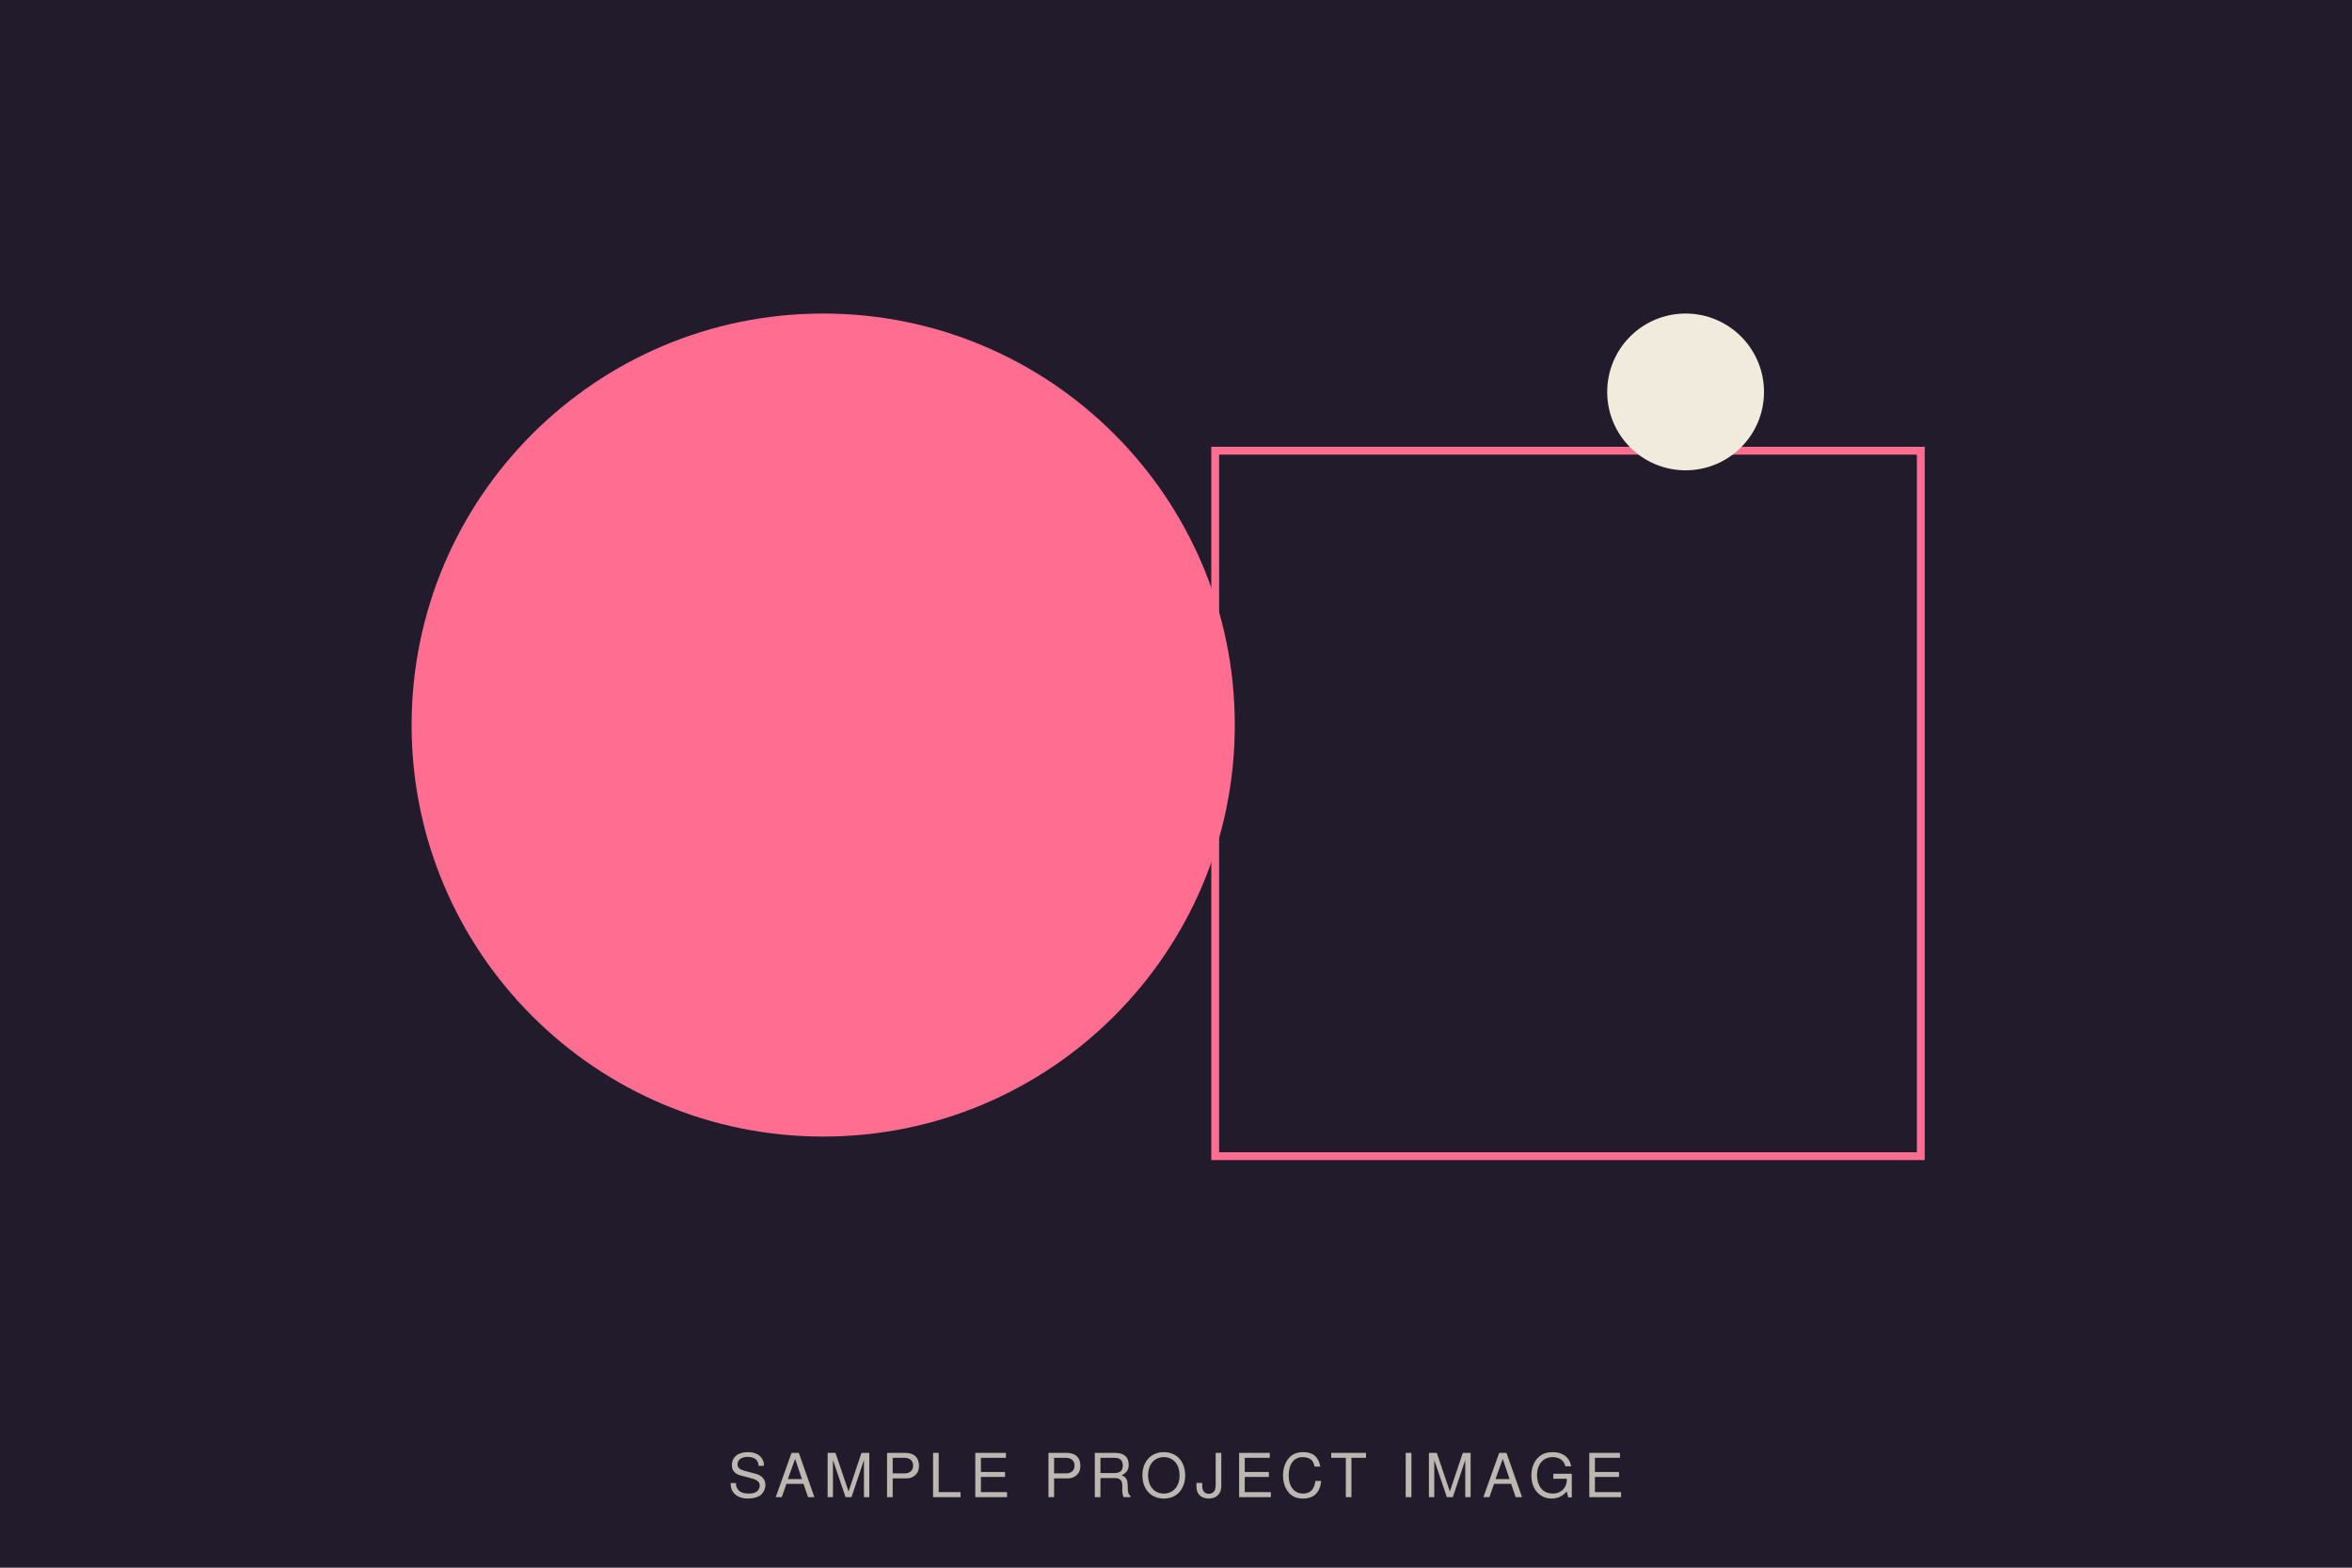
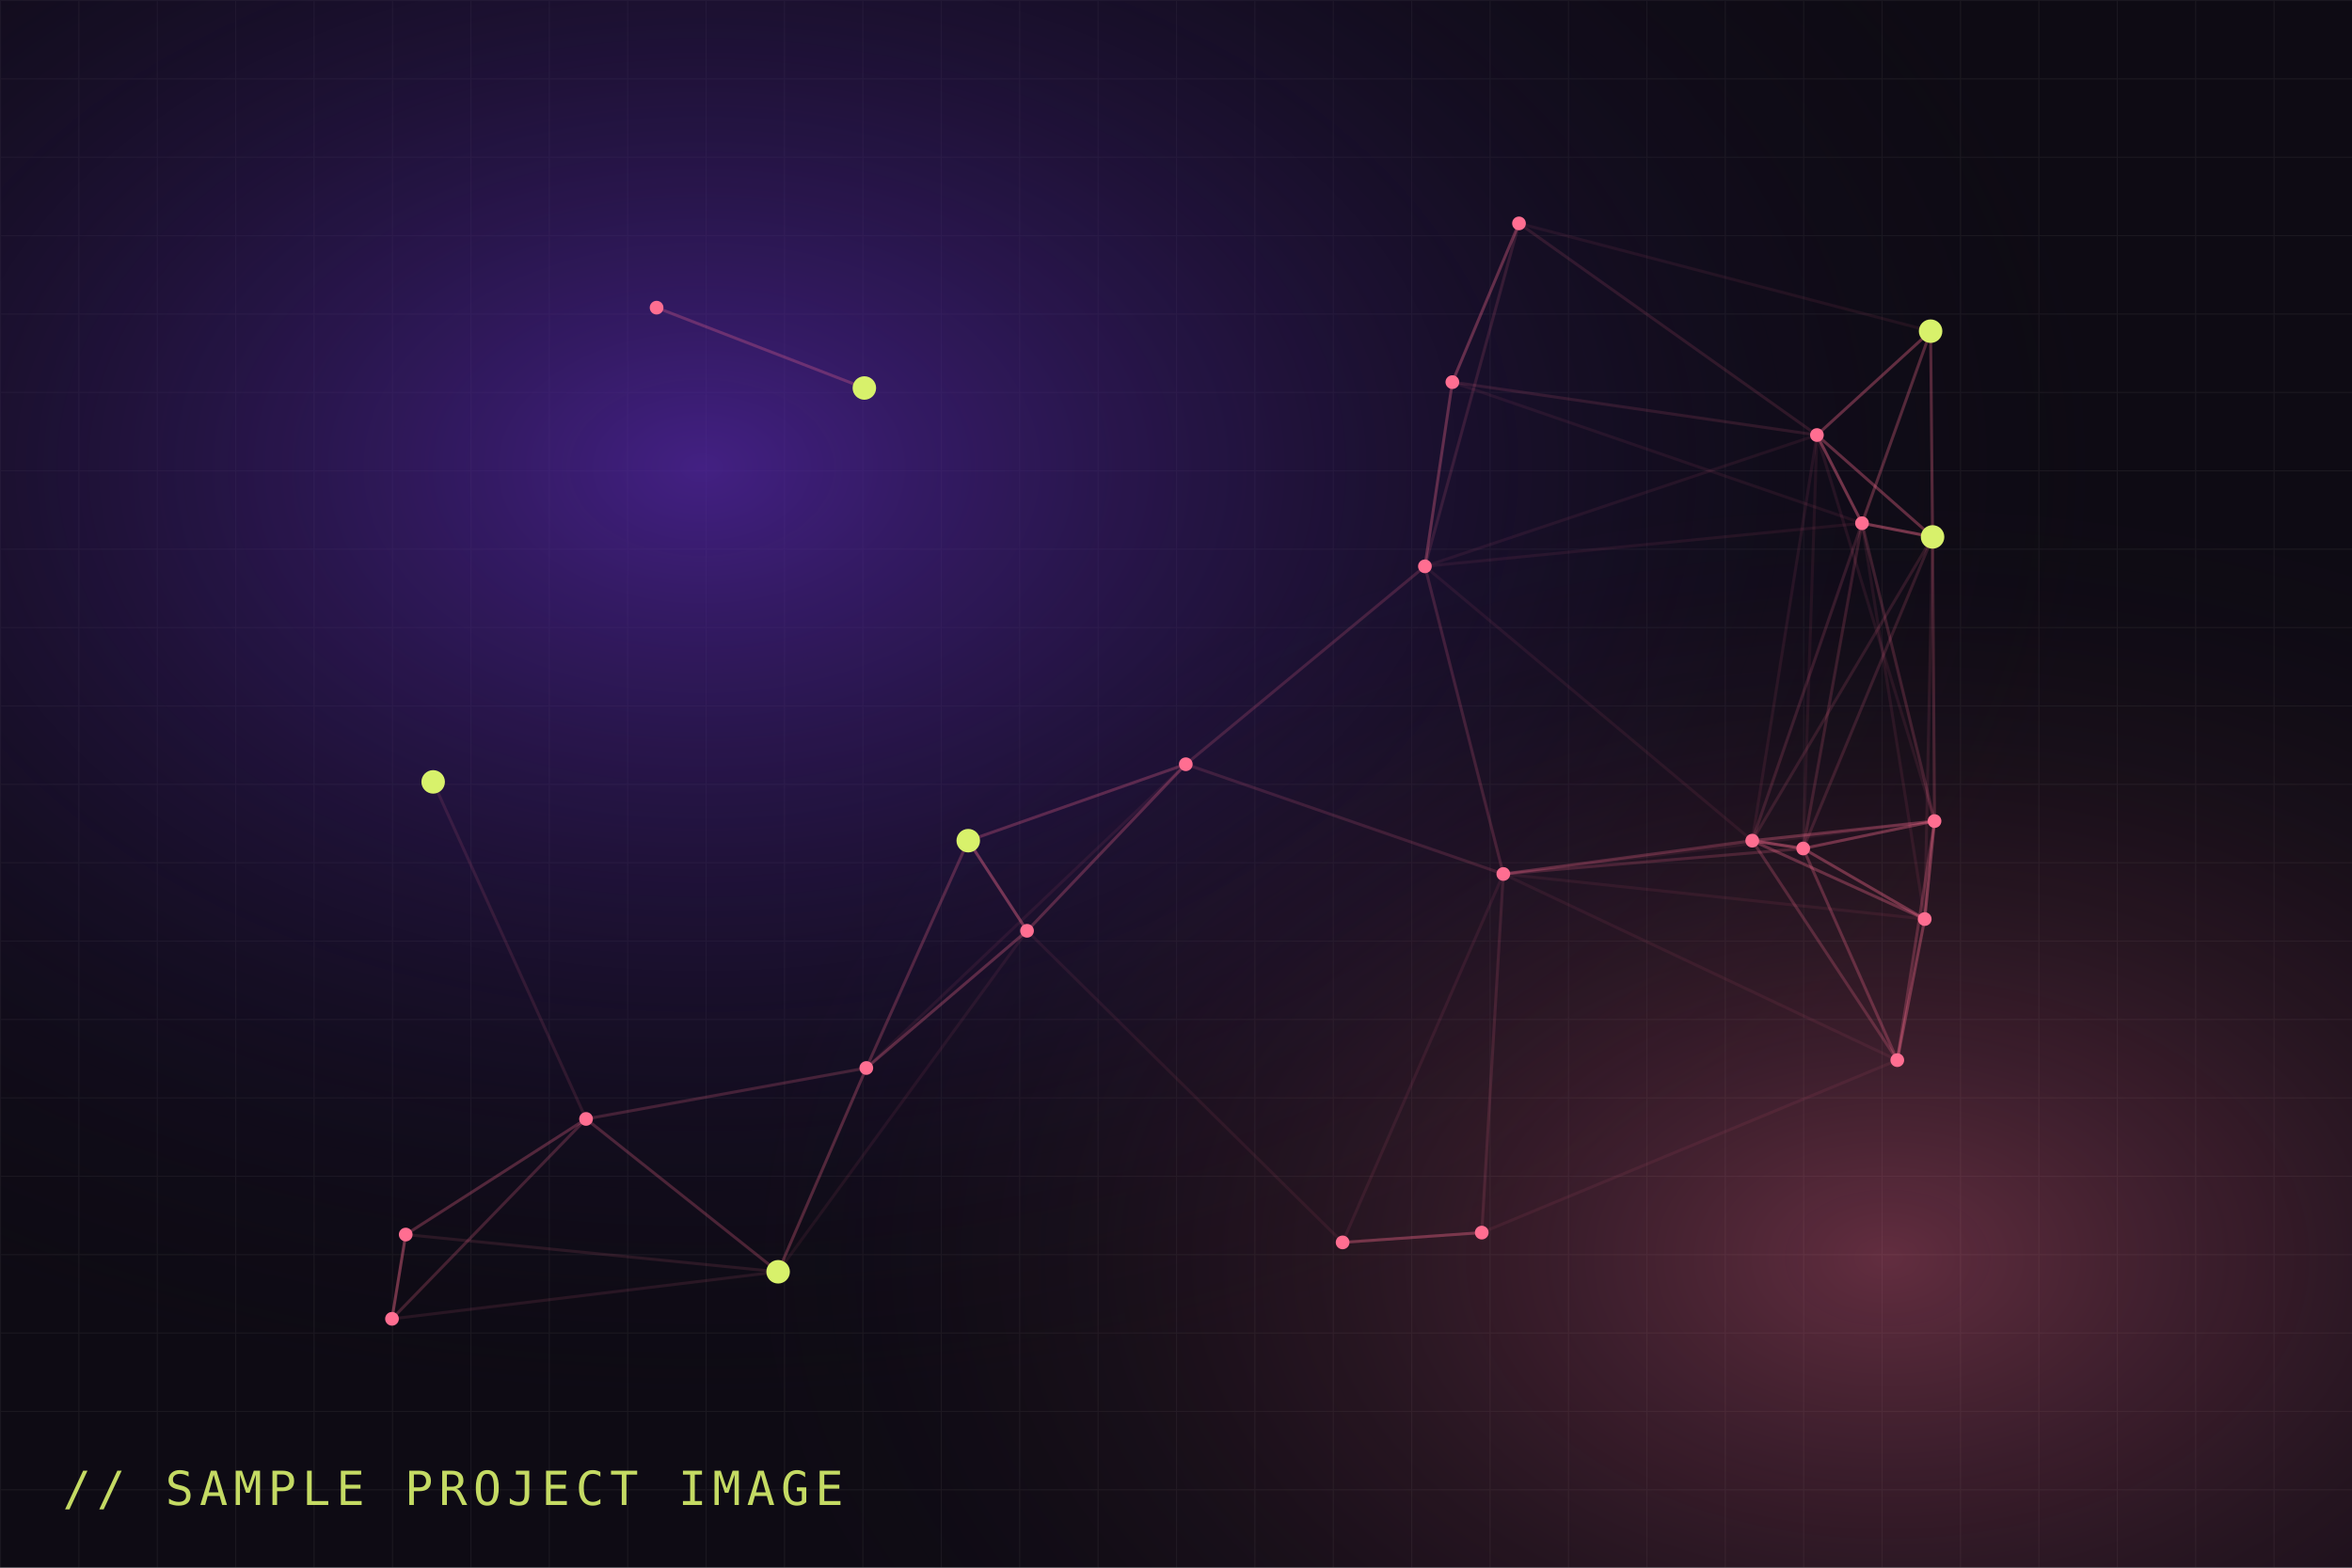
<svg xmlns="http://www.w3.org/2000/svg" viewBox="0 0 1200 800" width="1200" height="800">
-   <rect width="1200" height="800" fill="#211B2B" />
-   <rect x="210" y="160" width="420" height="420" rx="210" fill="#FF6E91" />
-   <rect x="620" y="230" width="360" height="360" fill="none" stroke="#FF6E91" stroke-width="4" />
-   <circle cx="860" cy="200" r="40" fill="#F1EBDD" />
-   <text x="600.0" y="764" text-anchor="middle" font-family="Helvetica, Arial, sans-serif" font-size="31" letter-spacing="4" fill="#F1EBDD" opacity="0.75">SAMPLE PROJECT IMAGE</text>
+   <defs>
+     <radialGradient id="g1" cx="30%" cy="30%" r="60%">
+       <stop offset="0" stop-color="#5427A8" stop-opacity=".75" />
+       <stop offset="1" stop-color="#0E0B14" stop-opacity="0" />
+     </radialGradient>
+     <radialGradient id="g2" cx="80%" cy="80%" r="50%">
+       <stop offset="0" stop-color="#FF6E91" stop-opacity=".35" />
+       <stop offset="1" stop-color="#0E0B14" stop-opacity="0" />
+     </radialGradient>
+     <pattern id="grid" width="40" height="40" patternUnits="userSpaceOnUse">
+       <path d="M40 0H0V40" fill="none" stroke="#F1EBDD" stroke-opacity=".06" />
+     </pattern>
+   </defs>
+   <rect width="1200" height="800" fill="#0E0B14" />
+   <rect width="1200" height="800" fill="url(#grid)" />
+   <rect width="1200" height="800" fill="url(#g1)" />
+   <rect width="1200" height="800" fill="url(#g2)" />
+   <line x1="985" y1="169" x2="927" y2="222" stroke="#FF6E91" stroke-opacity="0.34" stroke-width="1.5" />
+   <line x1="985" y1="169" x2="986" y2="274" stroke="#FF6E91" stroke-opacity="0.29" stroke-width="1.5" />
+   <line x1="985" y1="169" x2="775" y2="114" stroke="#FF6E91" stroke-opacity="0.08" stroke-width="1.5" />
+   <line x1="985" y1="169" x2="950" y2="267" stroke="#FF6E91" stroke-opacity="0.29" stroke-width="1.5" />
+   <line x1="200" y1="673" x2="397" y2="649" stroke="#FF6E91" stroke-opacity="0.11" stroke-width="1.5" />
+   <line x1="200" y1="673" x2="299" y2="571" stroke="#FF6E91" stroke-opacity="0.22" stroke-width="1.5" />
+   <line x1="200" y1="673" x2="207" y2="630" stroke="#FF6E91" stroke-opacity="0.41" stroke-width="1.5" />
+   <line x1="335" y1="157" x2="441" y2="198" stroke="#FF6E91" stroke-opacity="0.27" stroke-width="1.5" />
+   <line x1="727" y1="289" x2="927" y2="222" stroke="#FF6E91" stroke-opacity="0.08" stroke-width="1.5" />
+   <line x1="727" y1="289" x2="775" y2="114" stroke="#FF6E91" stroke-opacity="0.14" stroke-width="1.5" />
+   <line x1="727" y1="289" x2="894" y2="429" stroke="#FF6E91" stroke-opacity="0.08" stroke-width="1.5" />
+   <line x1="727" y1="289" x2="767" y2="446" stroke="#FF6E91" stroke-opacity="0.18" stroke-width="1.5" />
+   <line x1="727" y1="289" x2="741" y2="195" stroke="#FF6E91" stroke-opacity="0.31" stroke-width="1.5" />
+   <line x1="727" y1="289" x2="605" y2="390" stroke="#FF6E91" stroke-opacity="0.19" stroke-width="1.5" />
+   <line x1="727" y1="289" x2="950" y2="267" stroke="#FF6E91" stroke-opacity="0.08" stroke-width="1.5" />
+   <line x1="927" y1="222" x2="986" y2="274" stroke="#FF6E91" stroke-opacity="0.34" stroke-width="1.5" />
+   <line x1="927" y1="222" x2="775" y2="114" stroke="#FF6E91" stroke-opacity="0.13" stroke-width="1.5" />
+   <line x1="927" y1="222" x2="920" y2="433" stroke="#FF6E91" stroke-opacity="0.08" stroke-width="1.5" />
+   <line x1="927" y1="222" x2="894" y2="429" stroke="#FF6E91" stroke-opacity="0.09" stroke-width="1.5" />
+   <line x1="927" y1="222" x2="987" y2="419" stroke="#FF6E91" stroke-opacity="0.09" stroke-width="1.5" />
+   <line x1="927" y1="222" x2="741" y2="195" stroke="#FF6E91" stroke-opacity="0.13" stroke-width="1.5" />
+   <line x1="927" y1="222" x2="950" y2="267" stroke="#FF6E91" stroke-opacity="0.40" stroke-width="1.5" />
+   <line x1="986" y1="274" x2="920" y2="433" stroke="#FF6E91" stroke-opacity="0.16" stroke-width="1.5" />
+   <line x1="986" y1="274" x2="894" y2="429" stroke="#FF6E91" stroke-opacity="0.14" stroke-width="1.5" />
+   <line x1="986" y1="274" x2="987" y2="419" stroke="#FF6E91" stroke-opacity="0.21" stroke-width="1.5" />
+   <line x1="986" y1="274" x2="982" y2="469" stroke="#FF6E91" stroke-opacity="0.11" stroke-width="1.5" />
+   <line x1="986" y1="274" x2="950" y2="267" stroke="#FF6E91" stroke-opacity="0.43" stroke-width="1.5" />
+   <line x1="685" y1="634" x2="756" y2="629" stroke="#FF6E91" stroke-opacity="0.36" stroke-width="1.5" />
+   <line x1="685" y1="634" x2="767" y2="446" stroke="#FF6E91" stroke-opacity="0.09" stroke-width="1.5" />
+   <line x1="685" y1="634" x2="524" y2="475" stroke="#FF6E91" stroke-opacity="0.08" stroke-width="1.5" />
+   <line x1="756" y1="629" x2="968" y2="541" stroke="#FF6E91" stroke-opacity="0.08" stroke-width="1.5" />
+   <line x1="756" y1="629" x2="767" y2="446" stroke="#FF6E91" stroke-opacity="0.14" stroke-width="1.5" />
+   <line x1="775" y1="114" x2="741" y2="195" stroke="#FF6E91" stroke-opacity="0.33" stroke-width="1.5" />
+   <line x1="920" y1="433" x2="894" y2="429" stroke="#FF6E91" stroke-opacity="0.45" stroke-width="1.5" />
+   <line x1="920" y1="433" x2="968" y2="541" stroke="#FF6E91" stroke-opacity="0.27" stroke-width="1.5" />
+   <line x1="920" y1="433" x2="987" y2="419" stroke="#FF6E91" stroke-opacity="0.36" stroke-width="1.5" />
+   <line x1="920" y1="433" x2="767" y2="446" stroke="#FF6E91" stroke-opacity="0.19" stroke-width="1.5" />
+   <line x1="920" y1="433" x2="982" y2="469" stroke="#FF6E91" stroke-opacity="0.36" stroke-width="1.5" />
+   <line x1="920" y1="433" x2="950" y2="267" stroke="#FF6E91" stroke-opacity="0.17" stroke-width="1.5" />
+   <line x1="894" y1="429" x2="968" y2="541" stroke="#FF6E91" stroke-opacity="0.23" stroke-width="1.5" />
+   <line x1="894" y1="429" x2="987" y2="419" stroke="#FF6E91" stroke-opacity="0.31" stroke-width="1.5" />
+   <line x1="894" y1="429" x2="767" y2="446" stroke="#FF6E91" stroke-opacity="0.25" stroke-width="1.5" />
+   <line x1="894" y1="429" x2="982" y2="469" stroke="#FF6E91" stroke-opacity="0.31" stroke-width="1.5" />
+   <line x1="894" y1="429" x2="950" y2="267" stroke="#FF6E91" stroke-opacity="0.16" stroke-width="1.5" />
+   <line x1="968" y1="541" x2="987" y2="419" stroke="#FF6E91" stroke-opacity="0.25" stroke-width="1.5" />
+   <line x1="968" y1="541" x2="767" y2="446" stroke="#FF6E91" stroke-opacity="0.08" stroke-width="1.5" />
+   <line x1="968" y1="541" x2="982" y2="469" stroke="#FF6E91" stroke-opacity="0.35" stroke-width="1.5" />
+   <line x1="987" y1="419" x2="767" y2="446" stroke="#FF6E91" stroke-opacity="0.08" stroke-width="1.5" />
+   <line x1="987" y1="419" x2="982" y2="469" stroke="#FF6E91" stroke-opacity="0.40" stroke-width="1.5" />
+   <line x1="987" y1="419" x2="950" y2="267" stroke="#FF6E91" stroke-opacity="0.19" stroke-width="1.5" />
+   <line x1="767" y1="446" x2="982" y2="469" stroke="#FF6E91" stroke-opacity="0.08" stroke-width="1.5" />
+   <line x1="767" y1="446" x2="605" y2="390" stroke="#FF6E91" stroke-opacity="0.16" stroke-width="1.5" />
+   <line x1="397" y1="649" x2="442" y2="545" stroke="#FF6E91" stroke-opacity="0.28" stroke-width="1.5" />
+   <line x1="397" y1="649" x2="299" y2="571" stroke="#FF6E91" stroke-opacity="0.25" stroke-width="1.5" />
+   <line x1="397" y1="649" x2="207" y2="630" stroke="#FF6E91" stroke-opacity="0.12" stroke-width="1.5" />
+   <line x1="397" y1="649" x2="524" y2="475" stroke="#FF6E91" stroke-opacity="0.08" stroke-width="1.5" />
+   <line x1="442" y1="545" x2="299" y2="571" stroke="#FF6E91" stroke-opacity="0.21" stroke-width="1.5" />
+   <line x1="442" y1="545" x2="605" y2="390" stroke="#FF6E91" stroke-opacity="0.08" stroke-width="1.5" />
+   <line x1="442" y1="545" x2="524" y2="475" stroke="#FF6E91" stroke-opacity="0.29" stroke-width="1.5" />
+   <line x1="442" y1="545" x2="494" y2="429" stroke="#FF6E91" stroke-opacity="0.25" stroke-width="1.5" />
+   <line x1="982" y1="469" x2="950" y2="267" stroke="#FF6E91" stroke-opacity="0.09" stroke-width="1.5" />
+   <line x1="299" y1="571" x2="221" y2="399" stroke="#FF6E91" stroke-opacity="0.12" stroke-width="1.5" />
+   <line x1="299" y1="571" x2="207" y2="630" stroke="#FF6E91" stroke-opacity="0.28" stroke-width="1.5" />
+   <line x1="741" y1="195" x2="950" y2="267" stroke="#FF6E91" stroke-opacity="0.08" stroke-width="1.5" />
+   <line x1="605" y1="390" x2="524" y2="475" stroke="#FF6E91" stroke-opacity="0.27" stroke-width="1.5" />
+   <line x1="605" y1="390" x2="494" y2="429" stroke="#FF6E91" stroke-opacity="0.27" stroke-width="1.5" />
+   <line x1="524" y1="475" x2="494" y2="429" stroke="#FF6E91" stroke-opacity="0.39" stroke-width="1.5" />
+   <circle cx="985" cy="169" r="6" fill="#D8F16B" />
+   <circle cx="200" cy="673" r="3.5" fill="#FF6E91" />
+   <circle cx="335" cy="157" r="3.5" fill="#FF6E91" />
+   <circle cx="727" cy="289" r="3.5" fill="#FF6E91" />
+   <circle cx="927" cy="222" r="3.5" fill="#FF6E91" />
+   <circle cx="986" cy="274" r="6" fill="#D8F16B" />
+   <circle cx="685" cy="634" r="3.5" fill="#FF6E91" />
+   <circle cx="756" cy="629" r="3.5" fill="#FF6E91" />
+   <circle cx="775" cy="114" r="3.5" fill="#FF6E91" />
+   <circle cx="920" cy="433" r="3.5" fill="#FF6E91" />
+   <circle cx="441" cy="198" r="6" fill="#D8F16B" />
+   <circle cx="894" cy="429" r="3.5" fill="#FF6E91" />
+   <circle cx="968" cy="541" r="3.5" fill="#FF6E91" />
+   <circle cx="987" cy="419" r="3.5" fill="#FF6E91" />
+   <circle cx="767" cy="446" r="3.5" fill="#FF6E91" />
+   <circle cx="397" cy="649" r="6" fill="#D8F16B" />
+   <circle cx="442" cy="545" r="3.5" fill="#FF6E91" />
+   <circle cx="982" cy="469" r="3.5" fill="#FF6E91" />
+   <circle cx="299" cy="571" r="3.5" fill="#FF6E91" />
+   <circle cx="741" cy="195" r="3.5" fill="#FF6E91" />
+   <circle cx="221" cy="399" r="6" fill="#D8F16B" />
+   <circle cx="207" cy="630" r="3.5" fill="#FF6E91" />
+   <circle cx="605" cy="390" r="3.5" fill="#FF6E91" />
+   <circle cx="524" cy="475" r="3.5" fill="#FF6E91" />
+   <circle cx="950" cy="267" r="3.5" fill="#FF6E91" />
+   <circle cx="494" cy="429" r="6" fill="#D8F16B" />
+   <text x="32" y="768" font-family="ui-monospace, Menlo, monospace" font-size="24" letter-spacing="3" fill="#D8F16B" opacity=".9">// SAMPLE PROJECT IMAGE</text>
</svg>
